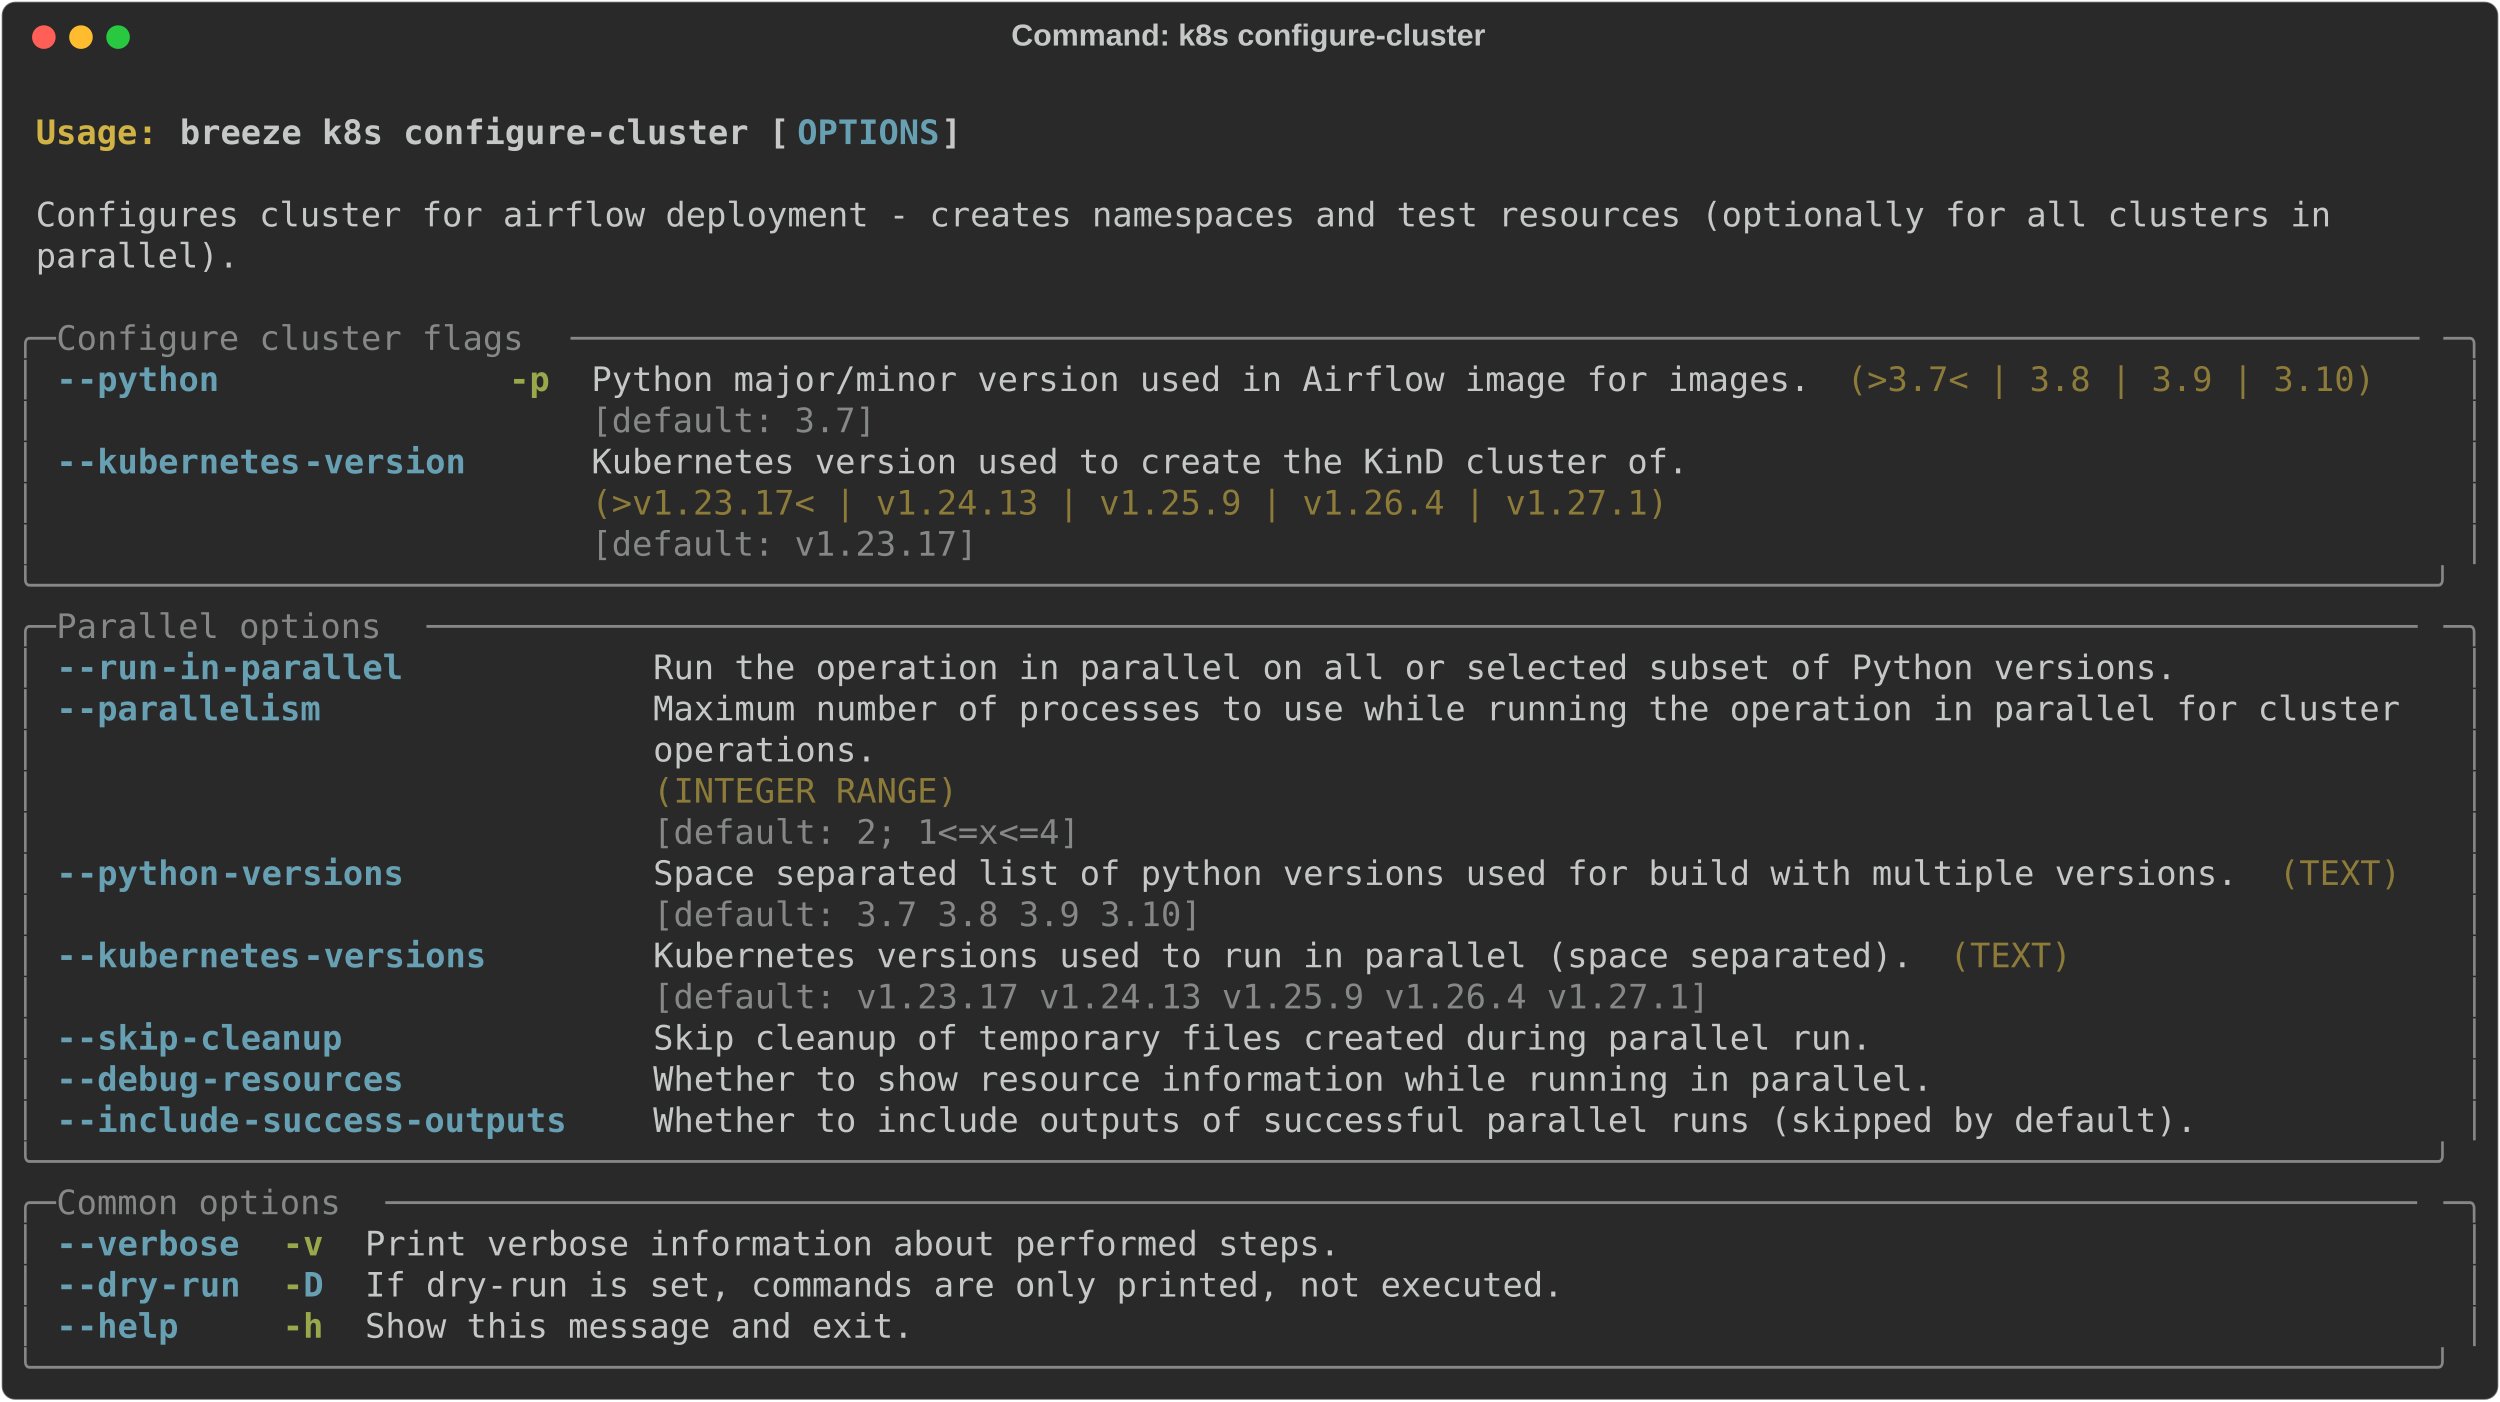
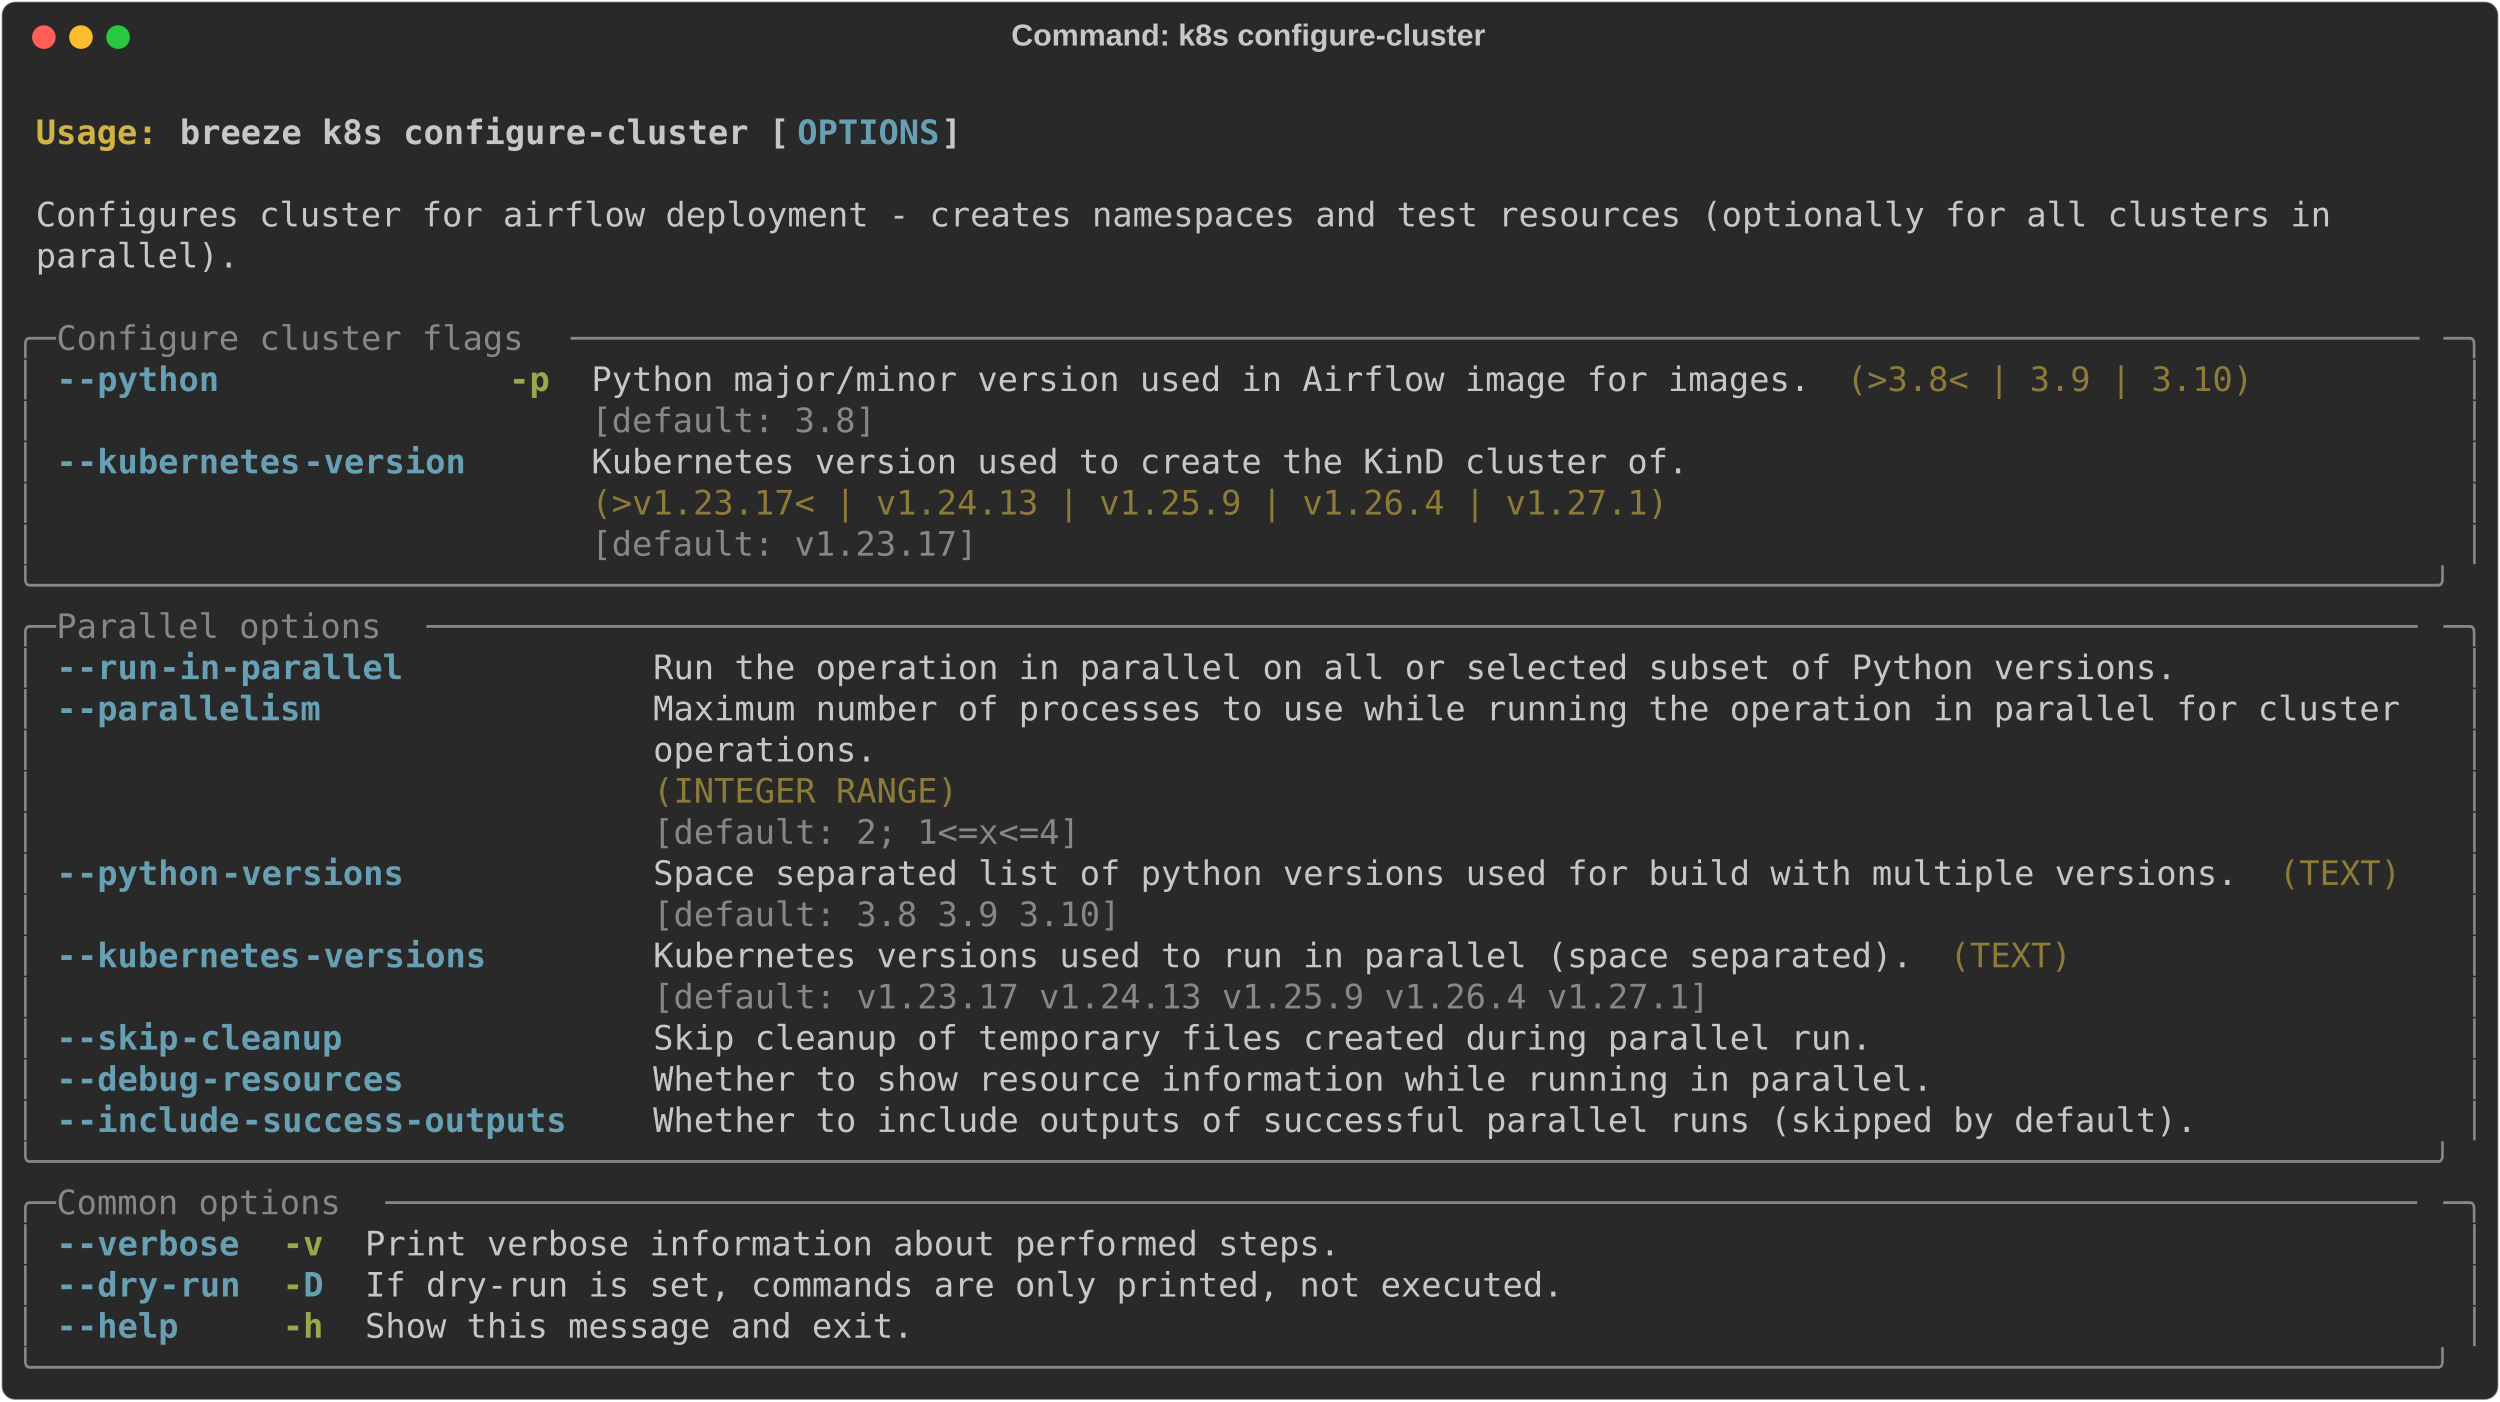
<svg xmlns="http://www.w3.org/2000/svg" class="rich-terminal" viewBox="0 0 1482 830.8">
  <style>

    @font-face {
        font-family: "Fira Code";
        src: local("FiraCode-Regular"),
                url("https://cdnjs.cloudflare.com/ajax/libs/firacode/6.2.0/woff2/FiraCode-Regular.woff2") format("woff2"),
                url("https://cdnjs.cloudflare.com/ajax/libs/firacode/6.2.0/woff/FiraCode-Regular.woff") format("woff");
        font-style: normal;
        font-weight: 400;
    }
    @font-face {
        font-family: "Fira Code";
        src: local("FiraCode-Bold"),
                url("https://cdnjs.cloudflare.com/ajax/libs/firacode/6.2.0/woff2/FiraCode-Bold.woff2") format("woff2"),
                url("https://cdnjs.cloudflare.com/ajax/libs/firacode/6.2.0/woff/FiraCode-Bold.woff") format("woff");
        font-style: bold;
        font-weight: 700;
    }

    .breeze-k8s-configure-cluster-matrix {
        font-family: Fira Code, monospace;
        font-size: 20px;
        line-height: 24.4px;
        font-variant-east-asian: full-width;
    }

    .breeze-k8s-configure-cluster-title {
        font-size: 18px;
        font-weight: bold;
        font-family: arial;
    }

    .breeze-k8s-configure-cluster-r1 { fill: #c5c8c6;font-weight: bold }
.breeze-k8s-configure-cluster-r2 { fill: #c5c8c6 }
.breeze-k8s-configure-cluster-r3 { fill: #d0b344;font-weight: bold }
.breeze-k8s-configure-cluster-r4 { fill: #68a0b3;font-weight: bold }
.breeze-k8s-configure-cluster-r5 { fill: #868887 }
.breeze-k8s-configure-cluster-r6 { fill: #98a84b;font-weight: bold }
.breeze-k8s-configure-cluster-r7 { fill: #8d7b39 }
    </style>
  <defs>
    <clipPath id="breeze-k8s-configure-cluster-clip-terminal">
      <rect x="0" y="0" width="1463.0" height="779.8" />
    </clipPath>
    <clipPath id="breeze-k8s-configure-cluster-line-0">
      <rect x="0" y="1.5" width="1464" height="24.65" />
    </clipPath>
    <clipPath id="breeze-k8s-configure-cluster-line-1">
      <rect x="0" y="25.9" width="1464" height="24.65" />
    </clipPath>
    <clipPath id="breeze-k8s-configure-cluster-line-2">
      <rect x="0" y="50.3" width="1464" height="24.65" />
    </clipPath>
    <clipPath id="breeze-k8s-configure-cluster-line-3">
      <rect x="0" y="74.7" width="1464" height="24.65" />
    </clipPath>
    <clipPath id="breeze-k8s-configure-cluster-line-4">
      <rect x="0" y="99.1" width="1464" height="24.65" />
    </clipPath>
    <clipPath id="breeze-k8s-configure-cluster-line-5">
      <rect x="0" y="123.5" width="1464" height="24.65" />
    </clipPath>
    <clipPath id="breeze-k8s-configure-cluster-line-6">
      <rect x="0" y="147.9" width="1464" height="24.65" />
    </clipPath>
    <clipPath id="breeze-k8s-configure-cluster-line-7">
      <rect x="0" y="172.3" width="1464" height="24.65" />
    </clipPath>
    <clipPath id="breeze-k8s-configure-cluster-line-8">
      <rect x="0" y="196.7" width="1464" height="24.65" />
    </clipPath>
    <clipPath id="breeze-k8s-configure-cluster-line-9">
      <rect x="0" y="221.1" width="1464" height="24.65" />
    </clipPath>
    <clipPath id="breeze-k8s-configure-cluster-line-10">
      <rect x="0" y="245.5" width="1464" height="24.65" />
    </clipPath>
    <clipPath id="breeze-k8s-configure-cluster-line-11">
      <rect x="0" y="269.9" width="1464" height="24.65" />
    </clipPath>
    <clipPath id="breeze-k8s-configure-cluster-line-12">
      <rect x="0" y="294.3" width="1464" height="24.65" />
    </clipPath>
    <clipPath id="breeze-k8s-configure-cluster-line-13">
      <rect x="0" y="318.7" width="1464" height="24.65" />
    </clipPath>
    <clipPath id="breeze-k8s-configure-cluster-line-14">
      <rect x="0" y="343.1" width="1464" height="24.65" />
    </clipPath>
    <clipPath id="breeze-k8s-configure-cluster-line-15">
      <rect x="0" y="367.5" width="1464" height="24.65" />
    </clipPath>
    <clipPath id="breeze-k8s-configure-cluster-line-16">
      <rect x="0" y="391.9" width="1464" height="24.65" />
    </clipPath>
    <clipPath id="breeze-k8s-configure-cluster-line-17">
      <rect x="0" y="416.3" width="1464" height="24.65" />
    </clipPath>
    <clipPath id="breeze-k8s-configure-cluster-line-18">
      <rect x="0" y="440.7" width="1464" height="24.65" />
    </clipPath>
    <clipPath id="breeze-k8s-configure-cluster-line-19">
      <rect x="0" y="465.1" width="1464" height="24.65" />
    </clipPath>
    <clipPath id="breeze-k8s-configure-cluster-line-20">
      <rect x="0" y="489.5" width="1464" height="24.65" />
    </clipPath>
    <clipPath id="breeze-k8s-configure-cluster-line-21">
      <rect x="0" y="513.9" width="1464" height="24.65" />
    </clipPath>
    <clipPath id="breeze-k8s-configure-cluster-line-22">
      <rect x="0" y="538.3" width="1464" height="24.65" />
    </clipPath>
    <clipPath id="breeze-k8s-configure-cluster-line-23">
      <rect x="0" y="562.7" width="1464" height="24.65" />
    </clipPath>
    <clipPath id="breeze-k8s-configure-cluster-line-24">
      <rect x="0" y="587.1" width="1464" height="24.65" />
    </clipPath>
    <clipPath id="breeze-k8s-configure-cluster-line-25">
      <rect x="0" y="611.5" width="1464" height="24.65" />
    </clipPath>
    <clipPath id="breeze-k8s-configure-cluster-line-26">
      <rect x="0" y="635.9" width="1464" height="24.65" />
    </clipPath>
    <clipPath id="breeze-k8s-configure-cluster-line-27">
      <rect x="0" y="660.3" width="1464" height="24.65" />
    </clipPath>
    <clipPath id="breeze-k8s-configure-cluster-line-28">
      <rect x="0" y="684.7" width="1464" height="24.65" />
    </clipPath>
    <clipPath id="breeze-k8s-configure-cluster-line-29">
      <rect x="0" y="709.1" width="1464" height="24.65" />
    </clipPath>
    <clipPath id="breeze-k8s-configure-cluster-line-30">
      <rect x="0" y="733.5" width="1464" height="24.65" />
    </clipPath>
  </defs>
  <rect fill="#292929" stroke="rgba(255,255,255,0.35)" stroke-width="1" x="1" y="1" width="1480" height="828.8" rx="8" />
  <text class="breeze-k8s-configure-cluster-title" fill="#c5c8c6" text-anchor="middle" x="740" y="27">Command: k8s configure-cluster</text>
  <g transform="translate(26,22)">
    <circle cx="0" cy="0" r="7" fill="#ff5f57" />
    <circle cx="22" cy="0" r="7" fill="#febc2e" />
    <circle cx="44" cy="0" r="7" fill="#28c840" />
  </g>
  <g transform="translate(9, 41)" clip-path="url(#breeze-k8s-configure-cluster-clip-terminal)">
    <g class="breeze-k8s-configure-cluster-matrix">
      <text class="breeze-k8s-configure-cluster-r2" x="1464" y="20" textLength="12.2" clip-path="url(#breeze-k8s-configure-cluster-line-0)">
</text>
      <text class="breeze-k8s-configure-cluster-r3" x="12.2" y="44.4" textLength="85.4" clip-path="url(#breeze-k8s-configure-cluster-line-1)">Usage: </text>
      <text class="breeze-k8s-configure-cluster-r1" x="97.6" y="44.4" textLength="366" clip-path="url(#breeze-k8s-configure-cluster-line-1)">breeze k8s configure-cluster [</text>
      <text class="breeze-k8s-configure-cluster-r4" x="463.6" y="44.4" textLength="85.4" clip-path="url(#breeze-k8s-configure-cluster-line-1)">OPTIONS</text>
      <text class="breeze-k8s-configure-cluster-r1" x="549" y="44.4" textLength="12.2" clip-path="url(#breeze-k8s-configure-cluster-line-1)">]</text>
      <text class="breeze-k8s-configure-cluster-r2" x="1464" y="44.4" textLength="12.2" clip-path="url(#breeze-k8s-configure-cluster-line-1)">
</text>
      <text class="breeze-k8s-configure-cluster-r2" x="1464" y="68.8" textLength="12.2" clip-path="url(#breeze-k8s-configure-cluster-line-2)">
</text>
      <text class="breeze-k8s-configure-cluster-r2" x="12.2" y="93.2" textLength="1390.8" clip-path="url(#breeze-k8s-configure-cluster-line-3)">Configures cluster for airflow deployment - creates namespaces and test resources (optionally for all clusters in </text>
      <text class="breeze-k8s-configure-cluster-r2" x="1464" y="93.2" textLength="12.2" clip-path="url(#breeze-k8s-configure-cluster-line-3)">
</text>
      <text class="breeze-k8s-configure-cluster-r2" x="12.2" y="117.6" textLength="122" clip-path="url(#breeze-k8s-configure-cluster-line-4)">parallel).</text>
      <text class="breeze-k8s-configure-cluster-r2" x="1464" y="117.6" textLength="12.2" clip-path="url(#breeze-k8s-configure-cluster-line-4)">
</text>
      <text class="breeze-k8s-configure-cluster-r2" x="1464" y="142" textLength="12.2" clip-path="url(#breeze-k8s-configure-cluster-line-5)">
</text>
      <text class="breeze-k8s-configure-cluster-r5" x="0" y="166.4" textLength="24.4" clip-path="url(#breeze-k8s-configure-cluster-line-6)">╭─</text>
      <text class="breeze-k8s-configure-cluster-r5" x="24.4" y="166.4" textLength="305" clip-path="url(#breeze-k8s-configure-cluster-line-6)"> Configure cluster flags </text>
      <text class="breeze-k8s-configure-cluster-r5" x="329.4" y="166.4" textLength="1110.2" clip-path="url(#breeze-k8s-configure-cluster-line-6)">───────────────────────────────────────────────────────────────────────────────────────────</text>
      <text class="breeze-k8s-configure-cluster-r5" x="1439.6" y="166.4" textLength="24.4" clip-path="url(#breeze-k8s-configure-cluster-line-6)">─╮</text>
      <text class="breeze-k8s-configure-cluster-r2" x="1464" y="166.4" textLength="12.2" clip-path="url(#breeze-k8s-configure-cluster-line-6)">
</text>
      <text class="breeze-k8s-configure-cluster-r5" x="0" y="190.8" textLength="12.2" clip-path="url(#breeze-k8s-configure-cluster-line-7)">│</text>
      <text class="breeze-k8s-configure-cluster-r4" x="24.4" y="190.8" textLength="12.2" clip-path="url(#breeze-k8s-configure-cluster-line-7)">-</text>
      <text class="breeze-k8s-configure-cluster-r4" x="36.6" y="190.8" textLength="85.4" clip-path="url(#breeze-k8s-configure-cluster-line-7)">-python</text>
      <text class="breeze-k8s-configure-cluster-r6" x="292.8" y="190.8" textLength="24.4" clip-path="url(#breeze-k8s-configure-cluster-line-7)">-p</text>
      <text class="breeze-k8s-configure-cluster-r2" x="341.6" y="190.8" textLength="732" clip-path="url(#breeze-k8s-configure-cluster-line-7)">Python major/minor version used in Airflow image for images.</text>
-       <text class="breeze-k8s-configure-cluster-r7" x="1085.8" y="190.8" textLength="317.2" clip-path="url(#breeze-k8s-configure-cluster-line-7)">(&gt;3.7&lt; | 3.8 | 3.9 | 3.10)</text>
+       <text class="breeze-k8s-configure-cluster-r7" x="1085.8" y="190.8" textLength="244" clip-path="url(#breeze-k8s-configure-cluster-line-7)">(&gt;3.8&lt; | 3.9 | 3.10)</text>
      <text class="breeze-k8s-configure-cluster-r5" x="1451.8" y="190.8" textLength="12.2" clip-path="url(#breeze-k8s-configure-cluster-line-7)">│</text>
      <text class="breeze-k8s-configure-cluster-r2" x="1464" y="190.8" textLength="12.2" clip-path="url(#breeze-k8s-configure-cluster-line-7)">
</text>
      <text class="breeze-k8s-configure-cluster-r5" x="0" y="215.2" textLength="12.2" clip-path="url(#breeze-k8s-configure-cluster-line-8)">│</text>
-       <text class="breeze-k8s-configure-cluster-r5" x="341.6" y="215.2" textLength="732" clip-path="url(#breeze-k8s-configure-cluster-line-8)">[default: 3.7]                                              </text>
+       <text class="breeze-k8s-configure-cluster-r5" x="341.6" y="215.2" textLength="732" clip-path="url(#breeze-k8s-configure-cluster-line-8)">[default: 3.8]                                              </text>
      <text class="breeze-k8s-configure-cluster-r5" x="1451.8" y="215.2" textLength="12.2" clip-path="url(#breeze-k8s-configure-cluster-line-8)">│</text>
      <text class="breeze-k8s-configure-cluster-r2" x="1464" y="215.2" textLength="12.2" clip-path="url(#breeze-k8s-configure-cluster-line-8)">
</text>
      <text class="breeze-k8s-configure-cluster-r5" x="0" y="239.6" textLength="12.2" clip-path="url(#breeze-k8s-configure-cluster-line-9)">│</text>
      <text class="breeze-k8s-configure-cluster-r4" x="24.4" y="239.6" textLength="12.2" clip-path="url(#breeze-k8s-configure-cluster-line-9)">-</text>
      <text class="breeze-k8s-configure-cluster-r4" x="36.6" y="239.6" textLength="134.2" clip-path="url(#breeze-k8s-configure-cluster-line-9)">-kubernetes</text>
      <text class="breeze-k8s-configure-cluster-r4" x="170.8" y="239.6" textLength="97.6" clip-path="url(#breeze-k8s-configure-cluster-line-9)">-version</text>
      <text class="breeze-k8s-configure-cluster-r2" x="341.6" y="239.6" textLength="658.8" clip-path="url(#breeze-k8s-configure-cluster-line-9)">Kubernetes version used to create the KinD cluster of.</text>
      <text class="breeze-k8s-configure-cluster-r5" x="1451.8" y="239.6" textLength="12.2" clip-path="url(#breeze-k8s-configure-cluster-line-9)">│</text>
      <text class="breeze-k8s-configure-cluster-r2" x="1464" y="239.6" textLength="12.2" clip-path="url(#breeze-k8s-configure-cluster-line-9)">
</text>
      <text class="breeze-k8s-configure-cluster-r5" x="0" y="264" textLength="12.2" clip-path="url(#breeze-k8s-configure-cluster-line-10)">│</text>
      <text class="breeze-k8s-configure-cluster-r7" x="341.6" y="264" textLength="658.8" clip-path="url(#breeze-k8s-configure-cluster-line-10)">(&gt;v1.23.17&lt; | v1.24.13 | v1.25.9 | v1.26.4 | v1.27.1) </text>
      <text class="breeze-k8s-configure-cluster-r5" x="1451.8" y="264" textLength="12.2" clip-path="url(#breeze-k8s-configure-cluster-line-10)">│</text>
      <text class="breeze-k8s-configure-cluster-r2" x="1464" y="264" textLength="12.2" clip-path="url(#breeze-k8s-configure-cluster-line-10)">
</text>
      <text class="breeze-k8s-configure-cluster-r5" x="0" y="288.4" textLength="12.2" clip-path="url(#breeze-k8s-configure-cluster-line-11)">│</text>
      <text class="breeze-k8s-configure-cluster-r5" x="341.6" y="288.4" textLength="658.8" clip-path="url(#breeze-k8s-configure-cluster-line-11)">[default: v1.23.17]                                   </text>
      <text class="breeze-k8s-configure-cluster-r5" x="1451.8" y="288.4" textLength="12.2" clip-path="url(#breeze-k8s-configure-cluster-line-11)">│</text>
      <text class="breeze-k8s-configure-cluster-r2" x="1464" y="288.4" textLength="12.2" clip-path="url(#breeze-k8s-configure-cluster-line-11)">
</text>
      <text class="breeze-k8s-configure-cluster-r5" x="0" y="312.8" textLength="1464" clip-path="url(#breeze-k8s-configure-cluster-line-12)">╰──────────────────────────────────────────────────────────────────────────────────────────────────────────────────────╯</text>
      <text class="breeze-k8s-configure-cluster-r2" x="1464" y="312.8" textLength="12.2" clip-path="url(#breeze-k8s-configure-cluster-line-12)">
</text>
      <text class="breeze-k8s-configure-cluster-r5" x="0" y="337.2" textLength="24.4" clip-path="url(#breeze-k8s-configure-cluster-line-13)">╭─</text>
      <text class="breeze-k8s-configure-cluster-r5" x="24.4" y="337.2" textLength="219.6" clip-path="url(#breeze-k8s-configure-cluster-line-13)"> Parallel options </text>
      <text class="breeze-k8s-configure-cluster-r5" x="244" y="337.2" textLength="1195.6" clip-path="url(#breeze-k8s-configure-cluster-line-13)">──────────────────────────────────────────────────────────────────────────────────────────────────</text>
      <text class="breeze-k8s-configure-cluster-r5" x="1439.6" y="337.2" textLength="24.4" clip-path="url(#breeze-k8s-configure-cluster-line-13)">─╮</text>
      <text class="breeze-k8s-configure-cluster-r2" x="1464" y="337.2" textLength="12.2" clip-path="url(#breeze-k8s-configure-cluster-line-13)">
</text>
      <text class="breeze-k8s-configure-cluster-r5" x="0" y="361.6" textLength="12.2" clip-path="url(#breeze-k8s-configure-cluster-line-14)">│</text>
      <text class="breeze-k8s-configure-cluster-r4" x="24.4" y="361.6" textLength="12.2" clip-path="url(#breeze-k8s-configure-cluster-line-14)">-</text>
      <text class="breeze-k8s-configure-cluster-r4" x="36.6" y="361.6" textLength="48.8" clip-path="url(#breeze-k8s-configure-cluster-line-14)">-run</text>
      <text class="breeze-k8s-configure-cluster-r4" x="85.4" y="361.6" textLength="146.4" clip-path="url(#breeze-k8s-configure-cluster-line-14)">-in-parallel</text>
      <text class="breeze-k8s-configure-cluster-r2" x="378.2" y="361.6" textLength="915" clip-path="url(#breeze-k8s-configure-cluster-line-14)">Run the operation in parallel on all or selected subset of Python versions.</text>
      <text class="breeze-k8s-configure-cluster-r5" x="1451.8" y="361.6" textLength="12.2" clip-path="url(#breeze-k8s-configure-cluster-line-14)">│</text>
      <text class="breeze-k8s-configure-cluster-r2" x="1464" y="361.6" textLength="12.2" clip-path="url(#breeze-k8s-configure-cluster-line-14)">
</text>
      <text class="breeze-k8s-configure-cluster-r5" x="0" y="386" textLength="12.2" clip-path="url(#breeze-k8s-configure-cluster-line-15)">│</text>
      <text class="breeze-k8s-configure-cluster-r4" x="24.4" y="386" textLength="12.2" clip-path="url(#breeze-k8s-configure-cluster-line-15)">-</text>
      <text class="breeze-k8s-configure-cluster-r4" x="36.6" y="386" textLength="146.4" clip-path="url(#breeze-k8s-configure-cluster-line-15)">-parallelism</text>
      <text class="breeze-k8s-configure-cluster-r2" x="378.2" y="386" textLength="1061.4" clip-path="url(#breeze-k8s-configure-cluster-line-15)">Maximum number of processes to use while running the operation in parallel for cluster </text>
      <text class="breeze-k8s-configure-cluster-r5" x="1451.8" y="386" textLength="12.2" clip-path="url(#breeze-k8s-configure-cluster-line-15)">│</text>
      <text class="breeze-k8s-configure-cluster-r2" x="1464" y="386" textLength="12.2" clip-path="url(#breeze-k8s-configure-cluster-line-15)">
</text>
      <text class="breeze-k8s-configure-cluster-r5" x="0" y="410.4" textLength="12.2" clip-path="url(#breeze-k8s-configure-cluster-line-16)">│</text>
      <text class="breeze-k8s-configure-cluster-r2" x="378.2" y="410.4" textLength="1061.4" clip-path="url(#breeze-k8s-configure-cluster-line-16)">operations.                                                                            </text>
      <text class="breeze-k8s-configure-cluster-r5" x="1451.8" y="410.4" textLength="12.2" clip-path="url(#breeze-k8s-configure-cluster-line-16)">│</text>
      <text class="breeze-k8s-configure-cluster-r2" x="1464" y="410.4" textLength="12.2" clip-path="url(#breeze-k8s-configure-cluster-line-16)">
</text>
      <text class="breeze-k8s-configure-cluster-r5" x="0" y="434.8" textLength="12.2" clip-path="url(#breeze-k8s-configure-cluster-line-17)">│</text>
      <text class="breeze-k8s-configure-cluster-r7" x="378.2" y="434.8" textLength="1061.4" clip-path="url(#breeze-k8s-configure-cluster-line-17)">(INTEGER RANGE)                                                                        </text>
      <text class="breeze-k8s-configure-cluster-r5" x="1451.8" y="434.8" textLength="12.2" clip-path="url(#breeze-k8s-configure-cluster-line-17)">│</text>
      <text class="breeze-k8s-configure-cluster-r2" x="1464" y="434.8" textLength="12.2" clip-path="url(#breeze-k8s-configure-cluster-line-17)">
</text>
      <text class="breeze-k8s-configure-cluster-r5" x="0" y="459.2" textLength="12.2" clip-path="url(#breeze-k8s-configure-cluster-line-18)">│</text>
      <text class="breeze-k8s-configure-cluster-r5" x="378.2" y="459.2" textLength="1061.4" clip-path="url(#breeze-k8s-configure-cluster-line-18)">[default: 2; 1&lt;=x&lt;=4]                                                                  </text>
      <text class="breeze-k8s-configure-cluster-r5" x="1451.8" y="459.2" textLength="12.2" clip-path="url(#breeze-k8s-configure-cluster-line-18)">│</text>
      <text class="breeze-k8s-configure-cluster-r2" x="1464" y="459.2" textLength="12.2" clip-path="url(#breeze-k8s-configure-cluster-line-18)">
</text>
      <text class="breeze-k8s-configure-cluster-r5" x="0" y="483.6" textLength="12.2" clip-path="url(#breeze-k8s-configure-cluster-line-19)">│</text>
      <text class="breeze-k8s-configure-cluster-r4" x="24.4" y="483.6" textLength="12.2" clip-path="url(#breeze-k8s-configure-cluster-line-19)">-</text>
      <text class="breeze-k8s-configure-cluster-r4" x="36.6" y="483.6" textLength="85.4" clip-path="url(#breeze-k8s-configure-cluster-line-19)">-python</text>
      <text class="breeze-k8s-configure-cluster-r4" x="122" y="483.6" textLength="109.8" clip-path="url(#breeze-k8s-configure-cluster-line-19)">-versions</text>
      <text class="breeze-k8s-configure-cluster-r2" x="378.2" y="483.6" textLength="951.6" clip-path="url(#breeze-k8s-configure-cluster-line-19)">Space separated list of python versions used for build with multiple versions.</text>
      <text class="breeze-k8s-configure-cluster-r7" x="1342" y="483.6" textLength="73.2" clip-path="url(#breeze-k8s-configure-cluster-line-19)">(TEXT)</text>
      <text class="breeze-k8s-configure-cluster-r5" x="1451.8" y="483.6" textLength="12.2" clip-path="url(#breeze-k8s-configure-cluster-line-19)">│</text>
      <text class="breeze-k8s-configure-cluster-r2" x="1464" y="483.6" textLength="12.2" clip-path="url(#breeze-k8s-configure-cluster-line-19)">
</text>
      <text class="breeze-k8s-configure-cluster-r5" x="0" y="508" textLength="12.2" clip-path="url(#breeze-k8s-configure-cluster-line-20)">│</text>
-       <text class="breeze-k8s-configure-cluster-r5" x="378.2" y="508" textLength="951.6" clip-path="url(#breeze-k8s-configure-cluster-line-20)">[default: 3.7 3.8 3.9 3.10]                                                   </text>
+       <text class="breeze-k8s-configure-cluster-r5" x="378.2" y="508" textLength="951.6" clip-path="url(#breeze-k8s-configure-cluster-line-20)">[default: 3.8 3.9 3.10]                                                       </text>
      <text class="breeze-k8s-configure-cluster-r5" x="1451.8" y="508" textLength="12.2" clip-path="url(#breeze-k8s-configure-cluster-line-20)">│</text>
      <text class="breeze-k8s-configure-cluster-r2" x="1464" y="508" textLength="12.2" clip-path="url(#breeze-k8s-configure-cluster-line-20)">
</text>
      <text class="breeze-k8s-configure-cluster-r5" x="0" y="532.4" textLength="12.2" clip-path="url(#breeze-k8s-configure-cluster-line-21)">│</text>
      <text class="breeze-k8s-configure-cluster-r4" x="24.4" y="532.4" textLength="12.2" clip-path="url(#breeze-k8s-configure-cluster-line-21)">-</text>
      <text class="breeze-k8s-configure-cluster-r4" x="36.6" y="532.4" textLength="134.2" clip-path="url(#breeze-k8s-configure-cluster-line-21)">-kubernetes</text>
      <text class="breeze-k8s-configure-cluster-r4" x="170.8" y="532.4" textLength="109.8" clip-path="url(#breeze-k8s-configure-cluster-line-21)">-versions</text>
      <text class="breeze-k8s-configure-cluster-r2" x="378.2" y="532.4" textLength="756.4" clip-path="url(#breeze-k8s-configure-cluster-line-21)">Kubernetes versions used to run in parallel (space separated).</text>
      <text class="breeze-k8s-configure-cluster-r7" x="1146.8" y="532.4" textLength="73.2" clip-path="url(#breeze-k8s-configure-cluster-line-21)">(TEXT)</text>
      <text class="breeze-k8s-configure-cluster-r5" x="1451.8" y="532.4" textLength="12.2" clip-path="url(#breeze-k8s-configure-cluster-line-21)">│</text>
      <text class="breeze-k8s-configure-cluster-r2" x="1464" y="532.4" textLength="12.2" clip-path="url(#breeze-k8s-configure-cluster-line-21)">
</text>
      <text class="breeze-k8s-configure-cluster-r5" x="0" y="556.8" textLength="12.2" clip-path="url(#breeze-k8s-configure-cluster-line-22)">│</text>
      <text class="breeze-k8s-configure-cluster-r5" x="378.2" y="556.8" textLength="756.4" clip-path="url(#breeze-k8s-configure-cluster-line-22)">[default: v1.23.17 v1.24.13 v1.25.9 v1.26.4 v1.27.1]          </text>
      <text class="breeze-k8s-configure-cluster-r5" x="1451.8" y="556.8" textLength="12.2" clip-path="url(#breeze-k8s-configure-cluster-line-22)">│</text>
      <text class="breeze-k8s-configure-cluster-r2" x="1464" y="556.8" textLength="12.2" clip-path="url(#breeze-k8s-configure-cluster-line-22)">
</text>
      <text class="breeze-k8s-configure-cluster-r5" x="0" y="581.2" textLength="12.2" clip-path="url(#breeze-k8s-configure-cluster-line-23)">│</text>
      <text class="breeze-k8s-configure-cluster-r4" x="24.4" y="581.2" textLength="12.2" clip-path="url(#breeze-k8s-configure-cluster-line-23)">-</text>
      <text class="breeze-k8s-configure-cluster-r4" x="36.6" y="581.2" textLength="61" clip-path="url(#breeze-k8s-configure-cluster-line-23)">-skip</text>
      <text class="breeze-k8s-configure-cluster-r4" x="97.6" y="581.2" textLength="97.6" clip-path="url(#breeze-k8s-configure-cluster-line-23)">-cleanup</text>
      <text class="breeze-k8s-configure-cluster-r2" x="378.2" y="581.2" textLength="732" clip-path="url(#breeze-k8s-configure-cluster-line-23)">Skip cleanup of temporary files created during parallel run.</text>
      <text class="breeze-k8s-configure-cluster-r5" x="1451.8" y="581.2" textLength="12.2" clip-path="url(#breeze-k8s-configure-cluster-line-23)">│</text>
      <text class="breeze-k8s-configure-cluster-r2" x="1464" y="581.2" textLength="12.2" clip-path="url(#breeze-k8s-configure-cluster-line-23)">
</text>
      <text class="breeze-k8s-configure-cluster-r5" x="0" y="605.6" textLength="12.2" clip-path="url(#breeze-k8s-configure-cluster-line-24)">│</text>
      <text class="breeze-k8s-configure-cluster-r4" x="24.4" y="605.6" textLength="12.2" clip-path="url(#breeze-k8s-configure-cluster-line-24)">-</text>
      <text class="breeze-k8s-configure-cluster-r4" x="36.6" y="605.6" textLength="73.2" clip-path="url(#breeze-k8s-configure-cluster-line-24)">-debug</text>
      <text class="breeze-k8s-configure-cluster-r4" x="109.8" y="605.6" textLength="122" clip-path="url(#breeze-k8s-configure-cluster-line-24)">-resources</text>
      <text class="breeze-k8s-configure-cluster-r2" x="378.2" y="605.6" textLength="768.6" clip-path="url(#breeze-k8s-configure-cluster-line-24)">Whether to show resource information while running in parallel.</text>
      <text class="breeze-k8s-configure-cluster-r5" x="1451.8" y="605.6" textLength="12.2" clip-path="url(#breeze-k8s-configure-cluster-line-24)">│</text>
      <text class="breeze-k8s-configure-cluster-r2" x="1464" y="605.6" textLength="12.2" clip-path="url(#breeze-k8s-configure-cluster-line-24)">
</text>
      <text class="breeze-k8s-configure-cluster-r5" x="0" y="630" textLength="12.2" clip-path="url(#breeze-k8s-configure-cluster-line-25)">│</text>
      <text class="breeze-k8s-configure-cluster-r4" x="24.4" y="630" textLength="12.2" clip-path="url(#breeze-k8s-configure-cluster-line-25)">-</text>
      <text class="breeze-k8s-configure-cluster-r4" x="36.6" y="630" textLength="97.6" clip-path="url(#breeze-k8s-configure-cluster-line-25)">-include</text>
      <text class="breeze-k8s-configure-cluster-r4" x="134.2" y="630" textLength="195.2" clip-path="url(#breeze-k8s-configure-cluster-line-25)">-success-outputs</text>
      <text class="breeze-k8s-configure-cluster-r2" x="378.2" y="630" textLength="927.2" clip-path="url(#breeze-k8s-configure-cluster-line-25)">Whether to include outputs of successful parallel runs (skipped by default).</text>
      <text class="breeze-k8s-configure-cluster-r5" x="1451.8" y="630" textLength="12.2" clip-path="url(#breeze-k8s-configure-cluster-line-25)">│</text>
      <text class="breeze-k8s-configure-cluster-r2" x="1464" y="630" textLength="12.2" clip-path="url(#breeze-k8s-configure-cluster-line-25)">
</text>
      <text class="breeze-k8s-configure-cluster-r5" x="0" y="654.4" textLength="1464" clip-path="url(#breeze-k8s-configure-cluster-line-26)">╰──────────────────────────────────────────────────────────────────────────────────────────────────────────────────────╯</text>
      <text class="breeze-k8s-configure-cluster-r2" x="1464" y="654.4" textLength="12.2" clip-path="url(#breeze-k8s-configure-cluster-line-26)">
</text>
      <text class="breeze-k8s-configure-cluster-r5" x="0" y="678.8" textLength="24.4" clip-path="url(#breeze-k8s-configure-cluster-line-27)">╭─</text>
      <text class="breeze-k8s-configure-cluster-r5" x="24.4" y="678.8" textLength="195.2" clip-path="url(#breeze-k8s-configure-cluster-line-27)"> Common options </text>
      <text class="breeze-k8s-configure-cluster-r5" x="219.6" y="678.8" textLength="1220" clip-path="url(#breeze-k8s-configure-cluster-line-27)">────────────────────────────────────────────────────────────────────────────────────────────────────</text>
      <text class="breeze-k8s-configure-cluster-r5" x="1439.6" y="678.8" textLength="24.4" clip-path="url(#breeze-k8s-configure-cluster-line-27)">─╮</text>
      <text class="breeze-k8s-configure-cluster-r2" x="1464" y="678.8" textLength="12.2" clip-path="url(#breeze-k8s-configure-cluster-line-27)">
</text>
      <text class="breeze-k8s-configure-cluster-r5" x="0" y="703.2" textLength="12.2" clip-path="url(#breeze-k8s-configure-cluster-line-28)">│</text>
      <text class="breeze-k8s-configure-cluster-r4" x="24.4" y="703.2" textLength="12.2" clip-path="url(#breeze-k8s-configure-cluster-line-28)">-</text>
      <text class="breeze-k8s-configure-cluster-r4" x="36.6" y="703.2" textLength="97.6" clip-path="url(#breeze-k8s-configure-cluster-line-28)">-verbose</text>
      <text class="breeze-k8s-configure-cluster-r6" x="158.6" y="703.2" textLength="24.4" clip-path="url(#breeze-k8s-configure-cluster-line-28)">-v</text>
      <text class="breeze-k8s-configure-cluster-r2" x="207.4" y="703.2" textLength="585.6" clip-path="url(#breeze-k8s-configure-cluster-line-28)">Print verbose information about performed steps.</text>
      <text class="breeze-k8s-configure-cluster-r5" x="1451.8" y="703.2" textLength="12.2" clip-path="url(#breeze-k8s-configure-cluster-line-28)">│</text>
      <text class="breeze-k8s-configure-cluster-r2" x="1464" y="703.2" textLength="12.2" clip-path="url(#breeze-k8s-configure-cluster-line-28)">
</text>
      <text class="breeze-k8s-configure-cluster-r5" x="0" y="727.6" textLength="12.2" clip-path="url(#breeze-k8s-configure-cluster-line-29)">│</text>
      <text class="breeze-k8s-configure-cluster-r4" x="24.4" y="727.6" textLength="12.2" clip-path="url(#breeze-k8s-configure-cluster-line-29)">-</text>
      <text class="breeze-k8s-configure-cluster-r4" x="36.6" y="727.6" textLength="48.8" clip-path="url(#breeze-k8s-configure-cluster-line-29)">-dry</text>
      <text class="breeze-k8s-configure-cluster-r4" x="85.4" y="727.6" textLength="48.8" clip-path="url(#breeze-k8s-configure-cluster-line-29)">-run</text>
      <text class="breeze-k8s-configure-cluster-r6" x="158.6" y="727.6" textLength="12.2" clip-path="url(#breeze-k8s-configure-cluster-line-29)">-</text>
      <text class="breeze-k8s-configure-cluster-r4" x="170.8" y="727.6" textLength="12.2" clip-path="url(#breeze-k8s-configure-cluster-line-29)">D</text>
      <text class="breeze-k8s-configure-cluster-r2" x="207.4" y="727.6" textLength="719.8" clip-path="url(#breeze-k8s-configure-cluster-line-29)">If dry-run is set, commands are only printed, not executed.</text>
      <text class="breeze-k8s-configure-cluster-r5" x="1451.8" y="727.6" textLength="12.2" clip-path="url(#breeze-k8s-configure-cluster-line-29)">│</text>
      <text class="breeze-k8s-configure-cluster-r2" x="1464" y="727.6" textLength="12.2" clip-path="url(#breeze-k8s-configure-cluster-line-29)">
</text>
      <text class="breeze-k8s-configure-cluster-r5" x="0" y="752" textLength="12.2" clip-path="url(#breeze-k8s-configure-cluster-line-30)">│</text>
      <text class="breeze-k8s-configure-cluster-r4" x="24.4" y="752" textLength="12.2" clip-path="url(#breeze-k8s-configure-cluster-line-30)">-</text>
      <text class="breeze-k8s-configure-cluster-r4" x="36.6" y="752" textLength="61" clip-path="url(#breeze-k8s-configure-cluster-line-30)">-help</text>
      <text class="breeze-k8s-configure-cluster-r6" x="158.6" y="752" textLength="24.4" clip-path="url(#breeze-k8s-configure-cluster-line-30)">-h</text>
      <text class="breeze-k8s-configure-cluster-r2" x="207.4" y="752" textLength="329.4" clip-path="url(#breeze-k8s-configure-cluster-line-30)">Show this message and exit.</text>
      <text class="breeze-k8s-configure-cluster-r5" x="1451.8" y="752" textLength="12.2" clip-path="url(#breeze-k8s-configure-cluster-line-30)">│</text>
      <text class="breeze-k8s-configure-cluster-r2" x="1464" y="752" textLength="12.2" clip-path="url(#breeze-k8s-configure-cluster-line-30)">
</text>
      <text class="breeze-k8s-configure-cluster-r5" x="0" y="776.4" textLength="1464" clip-path="url(#breeze-k8s-configure-cluster-line-31)">╰──────────────────────────────────────────────────────────────────────────────────────────────────────────────────────╯</text>
      <text class="breeze-k8s-configure-cluster-r2" x="1464" y="776.4" textLength="12.2" clip-path="url(#breeze-k8s-configure-cluster-line-31)">
</text>
    </g>
  </g>
</svg>
